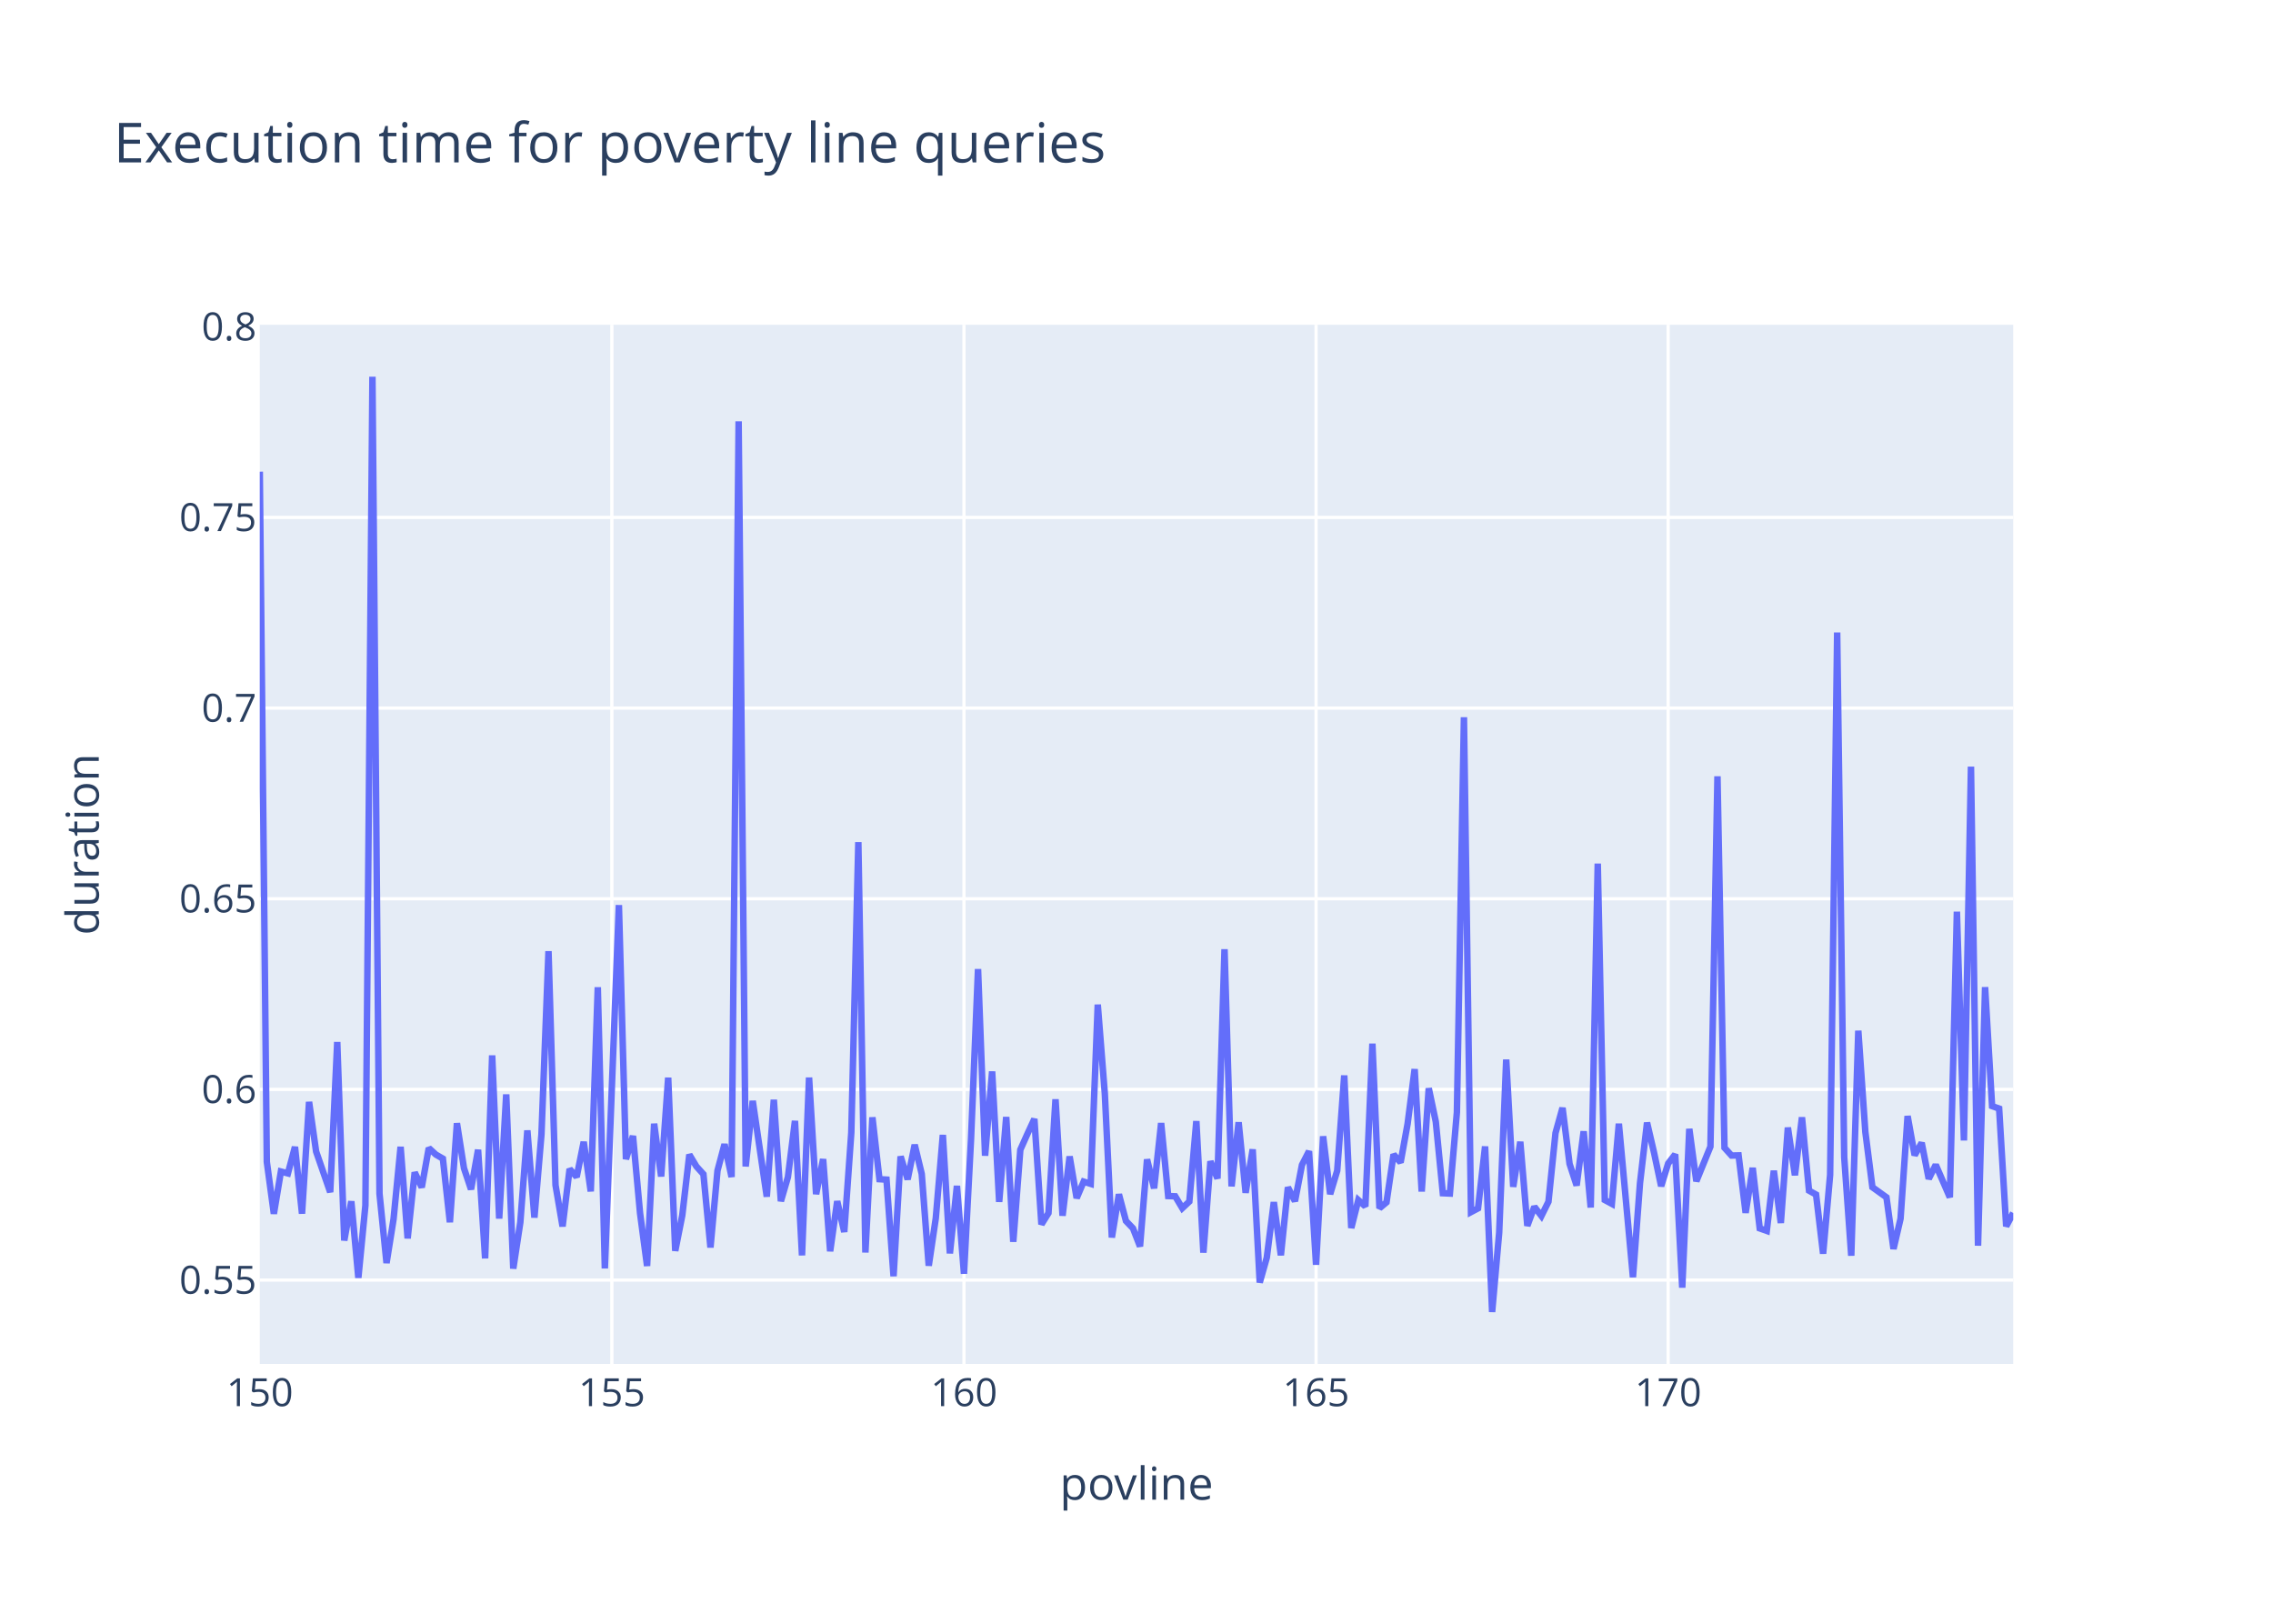
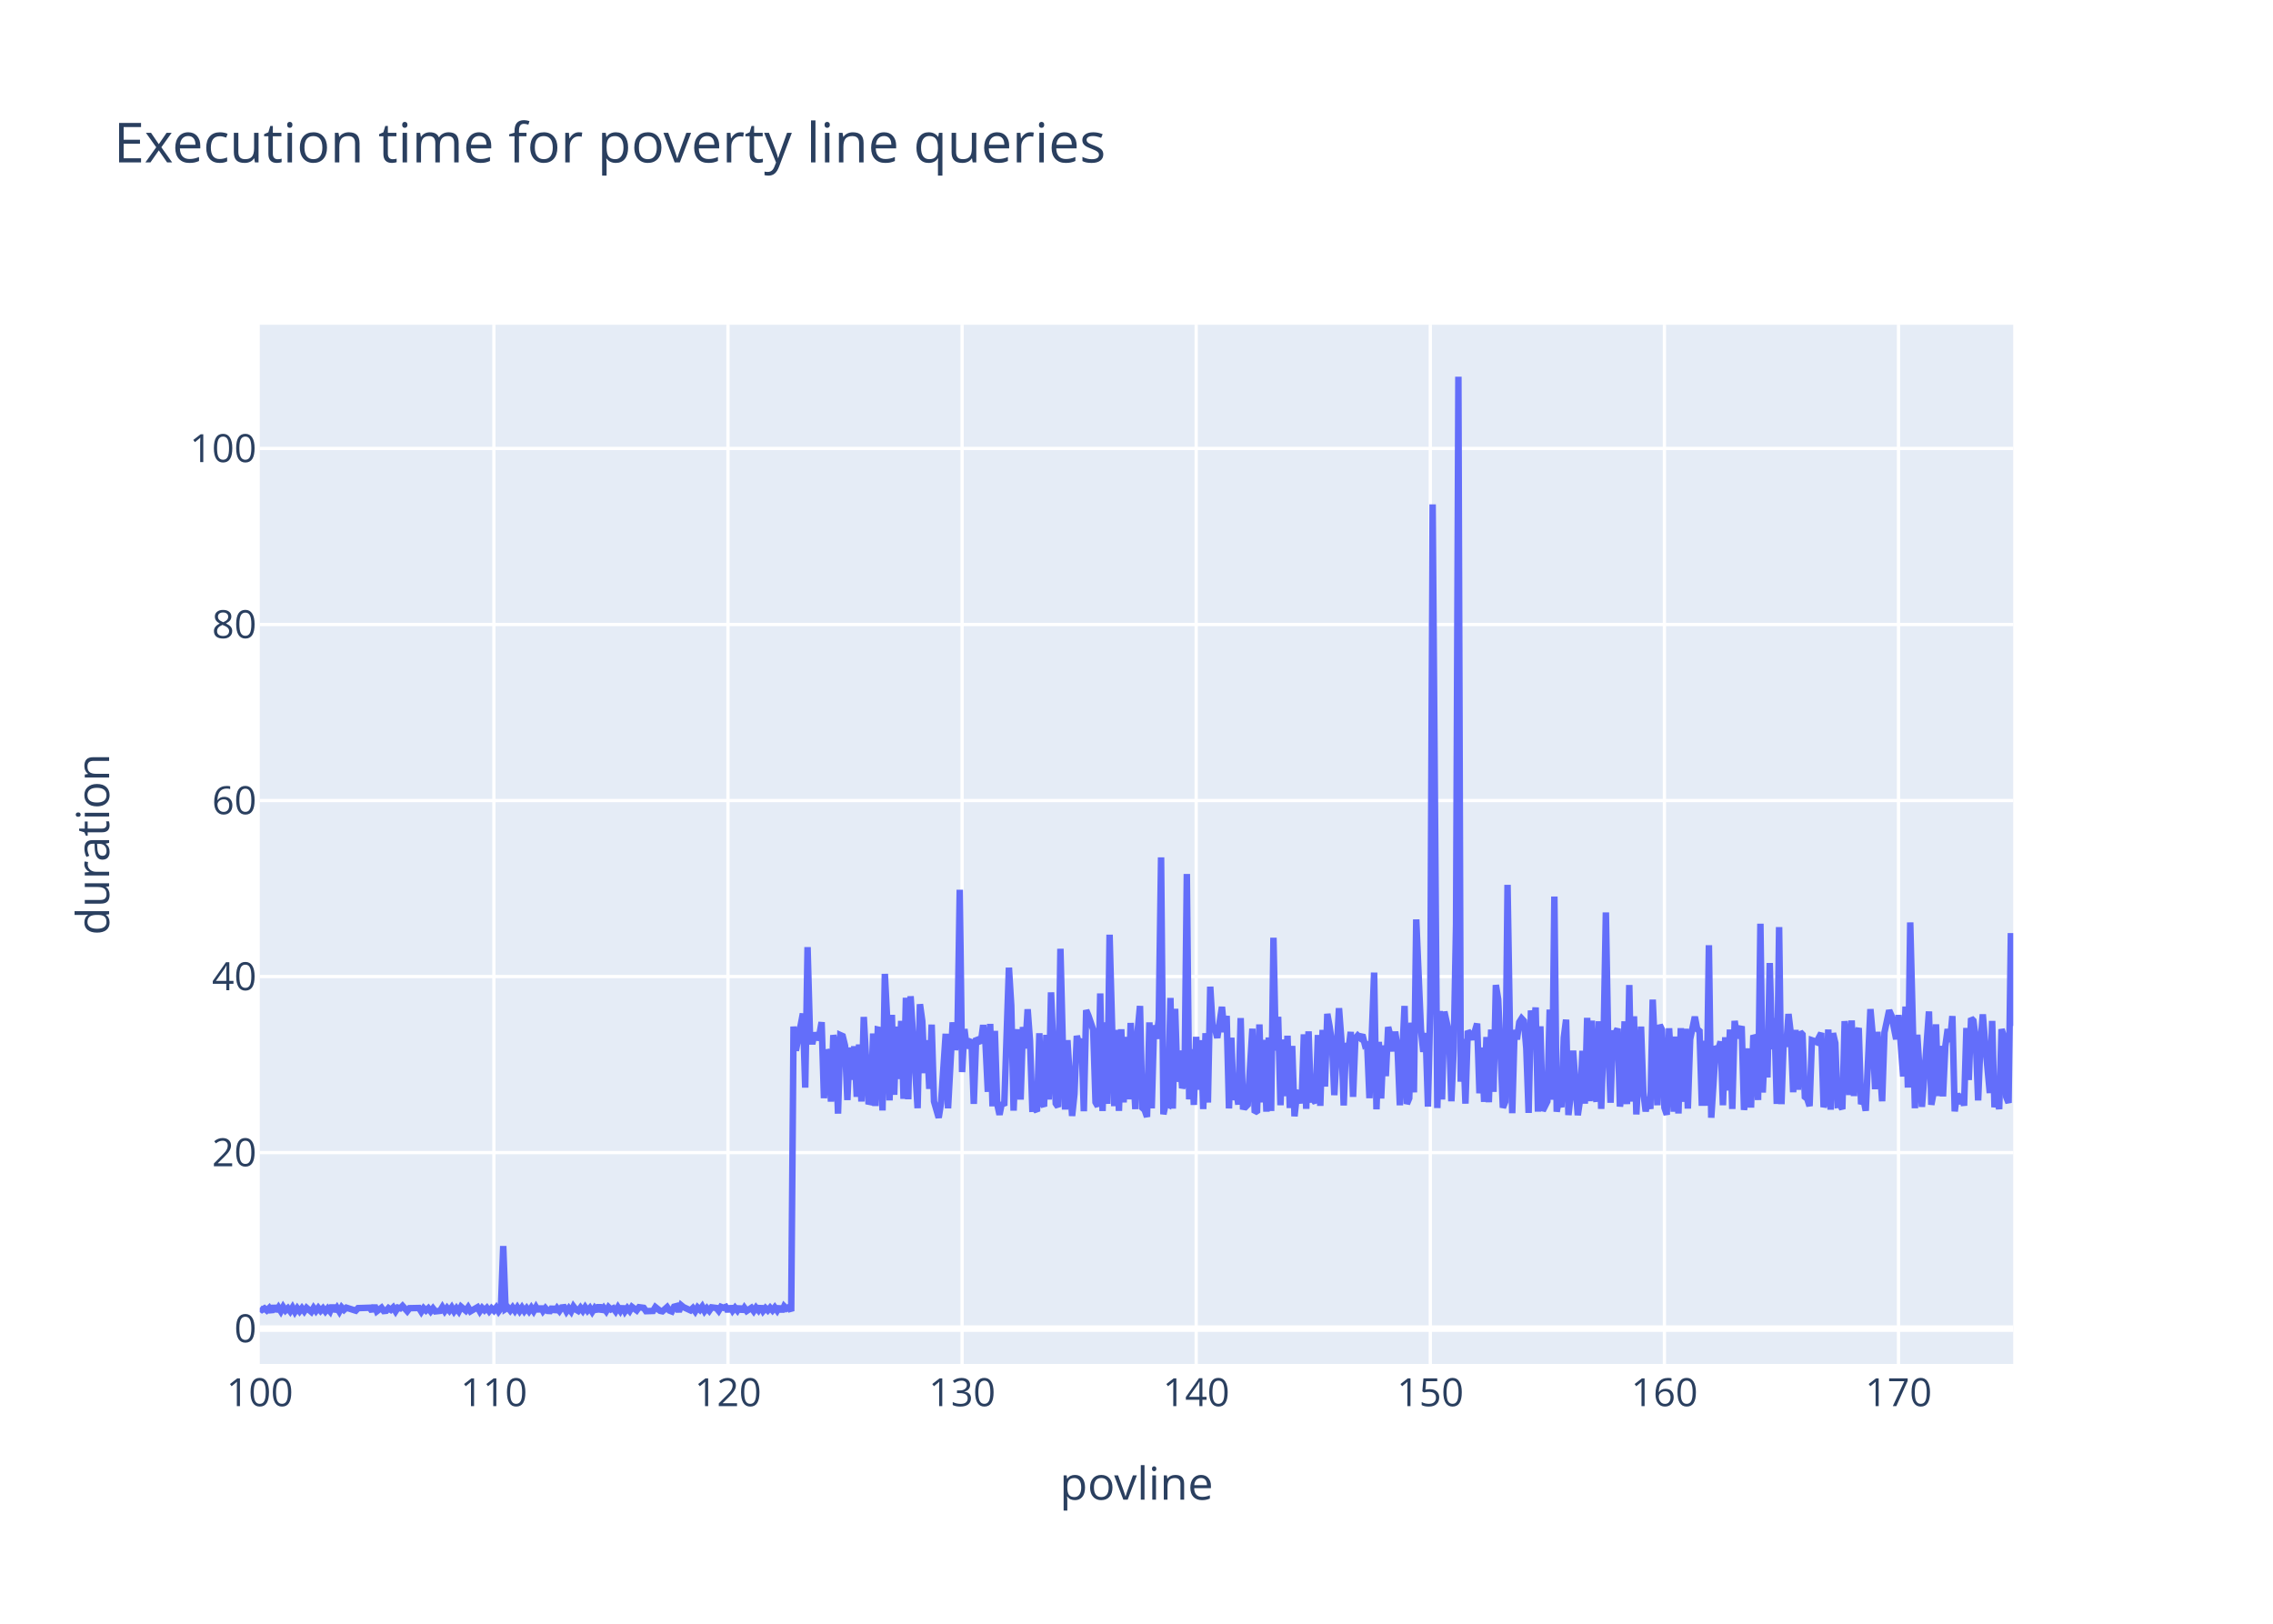
<svg xmlns="http://www.w3.org/2000/svg" class="main-svg" width="700" height="500" style="" viewBox="0 0 700 500">
  <rect x="0" y="0" width="700" height="500" style="fill: rgb(255, 255, 255); fill-opacity: 1;" />
-   <defs id="defs-0f720d">
+   <defs id="defs-51b3cf">
    <g class="clips">
-       <clipPath id="clip0f720dxyplot" class="plotclip">
+       <clipPath id="clip51b3cfxyplot" class="plotclip">
        <rect width="540" height="320" />
      </clipPath>
-       <clipPath class="axesclip" id="clip0f720dx">
+       <clipPath class="axesclip" id="clip51b3cfx">
        <rect x="80" y="0" width="540" height="500" />
      </clipPath>
-       <clipPath class="axesclip" id="clip0f720dy">
+       <clipPath class="axesclip" id="clip51b3cfy">
        <rect x="0" y="100" width="700" height="320" />
      </clipPath>
-       <clipPath class="axesclip" id="clip0f720dxy">
+       <clipPath class="axesclip" id="clip51b3cfxy">
        <rect x="80" y="100" width="540" height="320" />
      </clipPath>
    </g>
    <g class="gradients" />
    <g class="patterns" />
  </defs>
  <g class="bglayer">
    <rect class="bg" x="80" y="100" width="540" height="320" style="fill: rgb(229, 236, 246); fill-opacity: 1; stroke-width: 0;" />
  </g>
  <g class="layer-below">
    <g class="imagelayer" />
    <g class="shapelayer" />
  </g>
  <g class="cartesianlayer">
    <g class="subplot xy">
      <g class="layer-subplot">
        <g class="shapelayer" />
        <g class="imagelayer" />
      </g>
      <g class="minor-gridlayer">
        <g class="x" />
        <g class="y" />
      </g>
      <g class="gridlayer">
        <g class="x">
-           <path class="xgrid crisp" transform="translate(188.43,0)" d="M0,100v320" style="stroke: rgb(255, 255, 255); stroke-opacity: 1; stroke-width: 1px;" />
-           <path class="xgrid crisp" transform="translate(296.87,0)" d="M0,100v320" style="stroke: rgb(255, 255, 255); stroke-opacity: 1; stroke-width: 1px;" />
-           <path class="xgrid crisp" transform="translate(405.3,0)" d="M0,100v320" style="stroke: rgb(255, 255, 255); stroke-opacity: 1; stroke-width: 1px;" />
-           <path class="xgrid crisp" transform="translate(513.73,0)" d="M0,100v320" style="stroke: rgb(255, 255, 255); stroke-opacity: 1; stroke-width: 1px;" />
+           <path class="xgrid crisp" transform="translate(152.1,0)" d="M0,100v320" style="stroke: rgb(255, 255, 255); stroke-opacity: 1; stroke-width: 1px;" />
+           <path class="xgrid crisp" transform="translate(224.19,0)" d="M0,100v320" style="stroke: rgb(255, 255, 255); stroke-opacity: 1; stroke-width: 1px;" />
+           <path class="xgrid crisp" transform="translate(296.29,0)" d="M0,100v320" style="stroke: rgb(255, 255, 255); stroke-opacity: 1; stroke-width: 1px;" />
+           <path class="xgrid crisp" transform="translate(368.38,0)" d="M0,100v320" style="stroke: rgb(255, 255, 255); stroke-opacity: 1; stroke-width: 1px;" />
+           <path class="xgrid crisp" transform="translate(440.48,0)" d="M0,100v320" style="stroke: rgb(255, 255, 255); stroke-opacity: 1; stroke-width: 1px;" />
+           <path class="xgrid crisp" transform="translate(512.58,0)" d="M0,100v320" style="stroke: rgb(255, 255, 255); stroke-opacity: 1; stroke-width: 1px;" />
+           <path class="xgrid crisp" transform="translate(584.67,0)" d="M0,100v320" style="stroke: rgb(255, 255, 255); stroke-opacity: 1; stroke-width: 1px;" />
        </g>
        <g class="y">
-           <path class="ygrid crisp" transform="translate(0,394.17)" d="M80,0h540" style="stroke: rgb(255, 255, 255); stroke-opacity: 1; stroke-width: 1px;" />
-           <path class="ygrid crisp" transform="translate(0,335.46)" d="M80,0h540" style="stroke: rgb(255, 255, 255); stroke-opacity: 1; stroke-width: 1px;" />
-           <path class="ygrid crisp" transform="translate(0,276.75)" d="M80,0h540" style="stroke: rgb(255, 255, 255); stroke-opacity: 1; stroke-width: 1px;" />
-           <path class="ygrid crisp" transform="translate(0,218.04)" d="M80,0h540" style="stroke: rgb(255, 255, 255); stroke-opacity: 1; stroke-width: 1px;" />
-           <path class="ygrid crisp" transform="translate(0,159.33)" d="M80,0h540" style="stroke: rgb(255, 255, 255); stroke-opacity: 1; stroke-width: 1px;" />
+           <path class="ygrid crisp" transform="translate(0,354.92)" d="M80,0h540" style="stroke: rgb(255, 255, 255); stroke-opacity: 1; stroke-width: 1px;" />
+           <path class="ygrid crisp" transform="translate(0,300.71)" d="M80,0h540" style="stroke: rgb(255, 255, 255); stroke-opacity: 1; stroke-width: 1px;" />
+           <path class="ygrid crisp" transform="translate(0,246.51)" d="M80,0h540" style="stroke: rgb(255, 255, 255); stroke-opacity: 1; stroke-width: 1px;" />
+           <path class="ygrid crisp" transform="translate(0,192.3)" d="M80,0h540" style="stroke: rgb(255, 255, 255); stroke-opacity: 1; stroke-width: 1px;" />
+           <path class="ygrid crisp" transform="translate(0,138.09)" d="M80,0h540" style="stroke: rgb(255, 255, 255); stroke-opacity: 1; stroke-width: 1px;" />
        </g>
      </g>
-       <g class="zerolinelayer" />
+       <g class="zerolinelayer">
+         <path class="yzl zl crisp" transform="translate(0,409.12)" d="M80,0h540" style="stroke: rgb(255, 255, 255); stroke-opacity: 1; stroke-width: 2px;" />
+       </g>
      <path class="xlines-below" />
      <path class="ylines-below" />
      <g class="overlines-below" />
      <g class="xaxislayer-below" />
      <g class="yaxislayer-below" />
      <g class="overaxes-below" />
-       <g class="plot" transform="translate(80,100)" clip-path="url(#clip0f720dxyplot)">
+       <g class="plot" transform="translate(80,100)" clip-path="url(#clip51b3cfxyplot)">
        <g class="scatterlayer mlayer">
-           <g class="trace scatter trace261585" style="stroke-miterlimit: 2; opacity: 1;">
+           <g class="trace scatter traceca1a7f" style="stroke-miterlimit: 2; opacity: 1;">
            <g class="fills" />
            <g class="errorbars" />
            <g class="lines">
-               <path class="js-line" d="M0,45.24L2.17,257.77L4.34,273.76L6.51,260.75L8.67,261.32L10.84,253.16L13.01,273.72L15.18,239.31L17.35,254.59L21.69,267.11L23.86,220.86L26.02,281.99L28.19,269.92L30.36,293.47L32.53,271.18L34.7,16L36.87,267.55L39.04,288.93L41.2,275.4L43.37,253.14L45.54,281.34L47.71,261.01L49.88,265.62L52.05,253.52L54.22,255.52L56.39,256.78L58.55,276.37L60.72,245.87L62.89,259.73L65.06,266.23L67.23,254.04L69.4,287.49L71.57,224.99L73.73,275.24L75.9,237L78.07,290.65L80.24,276.39L82.41,248.09L84.58,274.94L86.75,249.3L88.92,192.9L91.08,264.94L93.25,277.65L95.42,259.97L97.59,262.42L99.76,251.61L101.93,266.87L104.1,204L106.27,290.59L110.6,178.7L112.77,256.94L114.94,249.79L117.11,273.55L119.28,289.83L121.45,246.02L123.61,262.28L125.78,231.84L127.95,285.18L130.12,274.21L132.29,255.54L134.46,259.17L136.63,261.57L138.8,284.14L140.96,260.48L143.13,252.34L145.3,262.44L147.47,29.74L149.64,259.19L151.81,239L156.14,268.49L158.31,238.64L160.48,269.89L162.65,262.46L164.82,245.15L166.99,286.57L169.16,231.81L171.33,267.72L173.49,256.93L175.66,285.3L177.83,269.89L180,279.36L182.17,248.76L184.34,159.32L186.51,285.69L188.67,244.06L190.84,263.11L193.01,263.24L195.18,292.99L197.35,256.09L199.52,263.17L201.69,252.51L203.86,261.49L206.02,289.75L208.19,275.1L210.36,249.48L212.53,285.96L214.7,265.16L216.87,292.22L219.04,250.8L221.2,198.4L223.37,255.88L225.54,229.93L227.71,270.1L229.88,243.95L232.05,282.39L234.22,254.05L236.39,249.2L238.55,244.55L240.72,277.02L242.89,273.55L245.06,238.51L247.23,274.36L249.4,256.1L251.57,268.93L253.73,263.86L255.9,264.54L258.07,209.35L260.24,236.73L262.41,281.06L264.58,267.76L266.75,275.97L268.92,278.24L271.08,283.81L273.25,257.01L275.42,265.92L277.59,245.83L279.76,268.3L281.93,268.38L284.1,272.03L286.27,269.99L288.43,245.22L290.6,285.73L292.77,257.6L294.94,262.91L297.11,192.3L299.28,265.32L301.45,245.58L303.61,267.3L305.78,253.92L307.95,294.93L310.12,287.28L312.29,270.17L314.46,286.54L316.63,265.61L318.8,269.89L320.96,258.71L323.13,254.48L325.3,289.46L327.47,249.9L329.64,267.71L331.81,260.49L333.98,231.16L336.14,278.14L338.31,269.53L340.48,271.49L342.65,221.37L344.82,272.05L346.99,270.23L349.16,255.49L351.33,257.95L353.49,246.06L355.66,229.22L357.83,266.91L360,235.11L362.17,245.4L364.34,267.43L366.51,267.53L368.67,242.53L370.84,120.86L373.01,273.24L375.18,272.09L377.35,253.02L379.52,304L381.69,279.61L383.86,226.27L386.02,265.46L388.19,251.58L390.36,277.46L392.53,271.59L394.7,274.42L396.87,270.04L399.04,248.89L401.2,241.14L403.37,258.39L405.54,265.04L407.71,248.37L409.88,271.83L412.05,165.92L414.22,269.52L416.39,270.69L418.55,246.02L422.89,293.29L425.06,264.32L427.23,245.69L429.4,255.02L431.57,265.25L433.73,258.27L435.9,255.46L438.07,296.51L440.24,247.61L442.41,263.74L446.75,253.07L448.92,139.04L451.08,253.43L453.25,255.83L455.42,255.78L457.59,273.47L459.76,259.62L461.93,278.25L464.1,279.02L466.27,260.5L468.43,276.59L470.6,247.21L472.77,261.9L474.94,244.06L477.11,266.63L479.28,267.84L481.45,286.05L483.61,261.75L485.78,94.76L487.95,256.35L490.12,286.67L492.29,217.38L494.46,248.59L496.63,265.58L500.96,268.69L503.13,284.58L505.3,275.26L507.47,243.66L509.64,255.74L511.81,251.91L513.98,263L516.14,258.68L520.48,268.69L522.65,180.73L524.82,251.19L526.99,136.08L529.16,283.59L531.33,203.97L533.49,240.6L535.66,241.37L537.83,277.61L540,273.51" style="vector-effect: non-scaling-stroke; fill: none; stroke: rgb(99, 110, 250); stroke-opacity: 1; stroke-width: 2px; opacity: 1;" />
+               <path class="js-line" d="M0,302.8L0.72,303.34L1.44,302.89L2.16,303.51L2.88,302.81L3.6,304L4.33,302.1L5.05,303.74L5.77,302.63L6.49,303.77L7.21,302.44L7.93,303.51L8.65,302.84L9.37,303.79L10.09,302.63L10.81,303.95L11.54,302.84L12.26,303.78L12.98,302.84L13.7,303.78L14.42,302.73L15.86,303.94L16.58,302.74L17.3,303.69L18.02,302.74L18.74,303.63L19.47,302.87L20.19,303.81L20.91,302.92L21.63,303.78L22.35,301.96L23.07,303.78L23.79,302.72L24.51,303.87L25.23,302.57L25.95,303.34L26.68,302.68L29.56,303.59L30.28,302.81L33.89,302.69L34.61,303.75L35.33,301.98L36.05,303.78L37.49,302.69L38.21,303.71L38.93,303.64L39.65,302.81L40.37,303.32L41.09,302.62L41.82,303.78L42.54,302.66L43.26,302.87L43.98,302.14L45.42,303.75L46.14,302.83L49.03,302.77L49.75,303.92L50.47,302.84L51.19,303.54L51.91,302.87L52.63,303.8L53.35,302.9L54.07,303.81L55.51,303.66L56.23,302.51L56.96,303.72L57.68,302.74L58.4,303.58L59.12,302.58L59.84,303.81L60.56,302.85L61.28,303.8L62,302.38L63.44,303.6L64.17,302.58L64.89,303.79L65.61,303.37L67.05,302.54L67.77,303.79L68.49,302.75L69.21,303.47L69.93,302.76L70.65,303.75L71.38,302.87L72.1,303.57L72.82,302.65L73.54,303.81L74.26,302.84L74.98,283.7L75.7,303.08L76.42,302.63L77.14,303.53L77.86,302.6L78.58,303.64L79.31,302.58L80.03,303.7L80.75,302.64L81.47,303.73L82.19,302.82L82.91,303.76L83.63,302.68L84.35,303.75L85.07,302.51L85.79,303.72L86.52,302.39L87.24,303.7L87.96,302.82L88.68,303.67L89.4,303.71L90.12,302.46L90.84,303.91L91.56,302.82L92.28,303.68L93,302.61L93.72,302.53L94.45,303.86L95.17,302.87L95.89,303.83L96.61,302.3L97.33,303.24L98.05,303.67L98.77,302.7L99.49,303.65L100.21,302.54L100.93,303.58L101.66,302.78L102.38,303.94L103.1,302.84L103.82,303.8L104.54,301.87L105.26,303.87L105.98,302.8L106.7,303.76L107.42,302.52L108.14,303.2L108.87,302.85L109.59,303.8L110.31,302.56L111.03,303.64L111.75,302.31L112.47,303.81L113.19,302.81L113.91,303.66L114.63,302.43L116.07,303.51L116.8,302.53L118.24,302.72L118.96,303.75L121.12,303.68L121.84,302.5L123.28,303.64L124.01,303.79L125.45,302.51L126.17,303.56L126.89,303.84L127.61,302.37L128.33,302.18L129.05,303.87L129.77,301.92L130.49,302.51L132.66,303.51L133.38,302.81L134.1,303.81L134.82,302.61L135.54,303.31L136.26,302.34L136.98,303.72L137.7,302.83L138.42,303.63L139.15,302.58L140.59,302.76L141.31,303.63L142.03,302.42L142.75,302.7L143.47,302.44L144.19,303.79L144.91,302.28L145.63,303.58L146.36,302.68L147.08,303.54L147.8,302.39L148.52,303.83L149.24,302.7L149.96,303.68L151.4,302.73L152.12,303.72L152.84,302.65L153.56,303.48L154.29,302.3L155.01,303.68L155.73,302.8L156.45,303.51L157.17,302.69L157.89,303.49L158.61,302.59L159.33,303.56L160.05,302.34L160.77,303.84L161.5,302.24L162.22,302.95L162.94,302.51L163.66,303.74L164.38,216.11L165.1,223.54L167.26,212.1L167.98,234.91L168.7,191.65L169.43,218.04L170.15,221.49L170.87,218L171.59,220.15L172.31,218.8L173.03,214.76L173.75,238.17L174.47,223.28L175.19,224.93L175.91,239.22L176.64,218.75L177.36,222.27L178.08,242.92L178.8,218.73L179.52,219.05L180.24,222L180.96,238.74L181.68,222.56L182.4,232.49L183.12,222.17L183.85,237.75L184.57,221.64L185.29,239.19L186.01,213.15L187.45,239.23L188.17,239.37L188.89,218.25L189.61,240.58L190.33,217.04L191.05,217.2L191.78,241.95L192.5,199.89L193.22,213.89L193.94,238.84L194.66,212.51L195.38,237.12L196.1,216.13L196.82,232.26L197.54,214.36L198.26,238.36L198.99,207.24L199.71,238.49L200.43,206.77L202.59,241.24L203.31,209.23L204.03,214.42L204.75,230.46L205.47,220.32L206.19,235.3L206.92,215.51L207.64,239.18L209.08,244.17L209.8,239.68L211.24,218.33L211.96,241.28L213.4,214.81L214.13,223.32L214.85,218.73L215.57,173.98L216.29,230.12L217.01,216.88L217.73,222.75L218.45,221L219.17,220.25L219.89,239.93L220.61,219.69L221.34,220.45L222.06,221.12L222.78,215.65L223.5,221.45L224.22,236.21L224.94,215.29L225.66,240.67L226.38,217.43L227.1,239.93L227.82,243.26L228.54,239.57L229.27,240.45L229.99,219.12L230.71,197.98L231.43,209.65L232.15,242L232.87,223.02L233.59,216.98L234.31,238.6L235.03,216.25L235.75,222.85L236.48,210.78L237.2,220.47L237.92,241.42L238.64,241.38L239.36,242.22L240.08,218.17L240.8,239.53L241.52,240.71L242.24,218.67L242.96,238.58L243.68,205.58L245.13,239.79L245.85,240.84L246.57,192.16L247.29,220.93L248.01,241.65L248.73,220.3L250.17,243.63L250.89,236.87L251.62,218.98L252.34,221.58L253.06,219.93L253.78,242.19L254.5,211.07L255.22,212.81L256.66,217.07L257.38,239.42L258.1,240.69L258.83,205.92L259.55,242.12L260.27,214.8L260.99,239.91L261.71,187.82L263.15,240.62L263.87,217.14L264.59,242.08L265.31,216.93L266.03,239.48L266.76,219.29L267.48,238.52L268.2,215L269.64,241.53L270.36,217.41L271.08,209.77L271.8,241.13L272.52,241.8L273.24,243.92L273.97,214.82L274.69,241.3L275.41,215.72L276.13,219.86L276.85,213.95L277.57,164.02L278.29,243.12L279.01,239.74L279.73,240.11L280.45,207.3L281.17,241.37L281.9,210.64L282.62,233.12L283.34,223.5L284.06,235.08L284.78,233.12L285.5,169.12L286.22,238.53L286.94,223.08L287.66,240.23L288.38,219.27L289.11,235.56L289.83,220.33L290.55,241.51L291.27,218.14L291.99,239.51L292.71,203.83L293.43,215.94L294.15,216.59L294.87,219.59L296.32,210.05L297.04,217.84L297.76,212.82L298.48,241.32L299.2,219.53L299.92,238.73L300.64,234.96L301.36,240.13L302.08,213.5L302.8,240.8L303.52,240.92L304.25,240.17L305.69,216.77L306.41,242.57L307.13,242.1L307.85,215.46L308.57,239.48L309.29,220.2L310.01,242.31L310.73,219.47L311.46,242.1L312.18,188.75L312.9,223.51L313.62,213.1L314.34,240.33L315.06,220.09L315.78,237.54L316.5,218.93L317.22,241.19L317.94,222.07L318.66,243.74L319.39,236.97L320.11,235.97L320.83,239.76L321.55,218.51L322.27,241.43L322.99,217.59L323.71,238.59L324.43,238.54L325.15,239.62L325.87,218.71L326.6,240.53L327.32,217.14L328.04,234.58L328.76,212.2L329.48,216.14L330.2,221.21L330.92,237.23L332.36,210.45L333.08,219.99L333.81,240.4L334.53,221.2L335.25,223.72L335.97,217.75L336.69,237.76L337.41,219.72L338.13,218.88L338.85,219.57L339.57,218.66L340.29,221.52L341.01,220.92L341.74,238.16L343.18,199.49L343.9,241.59L344.62,220.83L345.34,238.25L346.06,221.92L346.78,231.37L347.5,216.26L348.22,219.14L348.95,223.72L349.67,217.68L350.39,222.8L351.11,240.34L352.55,209.76L353.27,239.92L353.99,238.18L354.71,214.91L355.43,236.38L356.15,183.12L357.6,217.08L358.32,223.9L359.04,218.1L359.76,240.75L360.48,209.22L361.2,55.31L362.64,241.2L363.36,211.32L364.09,238.57L364.81,211.51L366.25,218.12L366.97,239.12L367.69,223.02L368.41,184.74L369.13,16L369.85,233.09L370.57,219.92L371.3,239.84L372.02,217.46L372.74,218.4L373.46,220.08L374.9,215.19L375.62,236.66L376.34,222.57L377.06,239.3L377.78,219.32L378.5,239.41L379.23,217.04L379.95,236.22L380.67,203.32L381.39,207.71L382.83,241.08L383.55,239.28L384.27,172.47L384.99,216.65L385.71,242.79L386.44,217.17L387.16,220.06L387.88,214.76L388.6,213.61L389.32,214.4L390.04,222.84L390.76,242.69L391.48,211.16L392.2,217.69L392.92,210.23L393.64,242.31L394.37,216.03L395.09,242.04L396.53,239.13L397.25,210.89L397.97,238.65L398.69,176.08L399.41,242.33L400.13,238.19L400.85,240.94L401.58,219.58L402.3,213.99L403.02,243.36L403.74,237.02L404.46,223.52L405.9,243.4L406.62,238.54L407.34,223.57L408.06,239.85L408.79,213.43L409.51,239.09L410.23,214.28L410.95,236.18L411.67,239.21L412.39,214.49L413.11,241.45L413.83,220.66L414.55,180.97L415.27,221.18L415.99,239.57L416.72,218.22L417.44,218.25L418.16,216.75L418.88,240.73L419.6,235.77L420.32,214.5L421.04,240L421.76,203.31L422.48,239.23L423.2,212.96L423.93,243.17L425.37,216.13L426.09,236.33L426.81,242.25L427.53,237.79L428.25,241.46L428.97,207.81L430.41,240.34L431.13,215.61L431.86,217.15L432.58,241.08L433.3,243.25L434.02,216.64L435.46,242.32L436.18,219.2L436.9,242.88L437.62,216.6L438.34,239.29L439.07,216.78L439.79,241.36L440.51,219.98L441.95,213.09L442.67,216.89L443.39,217.5L444.11,240.5L444.83,220.48L445.55,240.5L446.28,191.07L447,244.18L448.44,222.15L449.16,223.34L449.88,220.71L450.6,240.33L451.32,219.41L452.04,235.8L452.76,217.03L453.48,241.47L454.21,214.36L454.93,219.65L456.37,216.02L457.09,241.77L457.81,236.64L458.53,222.84L459.25,241.06L459.97,218.81L460.69,220.07L461.42,238.73L462.14,184.43L462.86,236.43L463.58,220.7L464.3,231.78L465.02,196.55L465.74,223.13L466.46,213.49L467.18,239.94L467.9,185.48L468.62,240.01L469.35,219.22L470.07,222.35L470.79,212.24L471.51,218.28L472.23,236.33L472.95,217.13L473.67,235.57L474.39,217.81L475.11,218.55L475.83,237.76L476.56,238.33L477.28,240.59L478,220.32L478.72,220.57L479.44,220.89L480.88,218.1L481.6,240.92L482.32,238.56L483.04,217.02L483.77,241.7L484.49,218.14L485.21,221.19L485.93,240.23L486.65,240.13L487.37,241.51L488.09,214.45L488.81,220.49L489.53,237.2L490.25,214.23L490.97,237.52L491.7,218.91L492.42,216.56L493.14,240.01L493.86,238.26L494.58,242.03L496.02,210.74L496.74,218.89L497.46,235.39L498.18,217.73L499.63,239.11L500.35,217.9L501.79,211.12L502.51,212.76L503.95,220.01L504.67,212.57L506.11,231.48L506.84,209.95L507.56,234.9L508.28,184.04L509.72,241.25L510.44,218.62L511.88,240.83L512.6,231.66L514.05,211.46L514.77,240.19L515.49,236.46L516.21,215.42L516.93,237.51L517.65,222.06L518.37,237.62L519.09,222.17L519.81,216.9L520.53,220.86L521.26,212.88L521.98,242.23L522.7,236.7L523.42,239.93L524.14,236.9L524.86,240.48L525.58,216.55L526.3,232.56L527.02,213.57L527.74,214.29L528.46,220L529.19,238.85L529.91,221.2L530.63,212.35L531.35,221.26L532.79,236.58L533.51,214.37L534.23,240.96L534.95,236.63L535.67,241.54L536.4,216.93L537.12,219.15L537.84,237.76L538.56,239.61L539.28,187.34L540,215.94" style="vector-effect: non-scaling-stroke; fill: none; stroke: rgb(99, 110, 250); stroke-opacity: 1; stroke-width: 2px; opacity: 1;" />
            </g>
            <g class="points" />
            <g class="text" />
          </g>
        </g>
      </g>
      <g class="overplot" />
      <path class="xlines-above crisp" d="M0,0" style="fill: none;" />
      <path class="ylines-above crisp" d="M0,0" style="fill: none;" />
      <g class="overlines-above" />
      <g class="xaxislayer-above">
        <g class="xtick">
-           <text text-anchor="middle" x="0" y="433" transform="translate(80,0)" style="font-family: 'Open Sans', verdana, arial, sans-serif; font-size: 12px; fill: rgb(42, 63, 95); fill-opacity: 1; white-space: pre; opacity: 1;">150</text>
+           <text text-anchor="middle" x="0" y="433" transform="translate(80,0)" style="font-family: 'Open Sans', verdana, arial, sans-serif; font-size: 12px; fill: rgb(42, 63, 95); fill-opacity: 1; white-space: pre; opacity: 1;">100</text>
        </g>
        <g class="xtick">
-           <text text-anchor="middle" x="0" y="433" style="font-family: 'Open Sans', verdana, arial, sans-serif; font-size: 12px; fill: rgb(42, 63, 95); fill-opacity: 1; white-space: pre; opacity: 1;" transform="translate(188.43,0)">155</text>
+           <text text-anchor="middle" x="0" y="433" style="font-family: 'Open Sans', verdana, arial, sans-serif; font-size: 12px; fill: rgb(42, 63, 95); fill-opacity: 1; white-space: pre; opacity: 1;" transform="translate(152.1,0)">110</text>
        </g>
        <g class="xtick">
-           <text text-anchor="middle" x="0" y="433" style="font-family: 'Open Sans', verdana, arial, sans-serif; font-size: 12px; fill: rgb(42, 63, 95); fill-opacity: 1; white-space: pre; opacity: 1;" transform="translate(296.87,0)">160</text>
+           <text text-anchor="middle" x="0" y="433" style="font-family: 'Open Sans', verdana, arial, sans-serif; font-size: 12px; fill: rgb(42, 63, 95); fill-opacity: 1; white-space: pre; opacity: 1;" transform="translate(224.19,0)">120</text>
        </g>
        <g class="xtick">
-           <text text-anchor="middle" x="0" y="433" style="font-family: 'Open Sans', verdana, arial, sans-serif; font-size: 12px; fill: rgb(42, 63, 95); fill-opacity: 1; white-space: pre; opacity: 1;" transform="translate(405.3,0)">165</text>
+           <text text-anchor="middle" x="0" y="433" style="font-family: 'Open Sans', verdana, arial, sans-serif; font-size: 12px; fill: rgb(42, 63, 95); fill-opacity: 1; white-space: pre; opacity: 1;" transform="translate(296.29,0)">130</text>
        </g>
        <g class="xtick">
-           <text text-anchor="middle" x="0" y="433" style="font-family: 'Open Sans', verdana, arial, sans-serif; font-size: 12px; fill: rgb(42, 63, 95); fill-opacity: 1; white-space: pre; opacity: 1;" transform="translate(513.73,0)">170</text>
+           <text text-anchor="middle" x="0" y="433" style="font-family: 'Open Sans', verdana, arial, sans-serif; font-size: 12px; fill: rgb(42, 63, 95); fill-opacity: 1; white-space: pre; opacity: 1;" transform="translate(368.38,0)">140</text>
+         </g>
+         <g class="xtick">
+           <text text-anchor="middle" x="0" y="433" style="font-family: 'Open Sans', verdana, arial, sans-serif; font-size: 12px; fill: rgb(42, 63, 95); fill-opacity: 1; white-space: pre; opacity: 1;" transform="translate(440.48,0)">150</text>
+         </g>
+         <g class="xtick">
+           <text text-anchor="middle" x="0" y="433" style="font-family: 'Open Sans', verdana, arial, sans-serif; font-size: 12px; fill: rgb(42, 63, 95); fill-opacity: 1; white-space: pre; opacity: 1;" transform="translate(512.58,0)">160</text>
+         </g>
+         <g class="xtick">
+           <text text-anchor="middle" x="0" y="433" style="font-family: 'Open Sans', verdana, arial, sans-serif; font-size: 12px; fill: rgb(42, 63, 95); fill-opacity: 1; white-space: pre; opacity: 1;" transform="translate(584.67,0)">170</text>
        </g>
      </g>
      <g class="yaxislayer-above">
        <g class="ytick">
-           <text text-anchor="end" x="79" y="4.2" transform="translate(0,394.17)" style="font-family: 'Open Sans', verdana, arial, sans-serif; font-size: 12px; fill: rgb(42, 63, 95); fill-opacity: 1; white-space: pre; opacity: 1;">0.55</text>
+           <text text-anchor="end" x="79" y="4.2" transform="translate(0,409.12)" style="font-family: 'Open Sans', verdana, arial, sans-serif; font-size: 12px; fill: rgb(42, 63, 95); fill-opacity: 1; white-space: pre; opacity: 1;">0</text>
        </g>
        <g class="ytick">
-           <text text-anchor="end" x="79" y="4.2" style="font-family: 'Open Sans', verdana, arial, sans-serif; font-size: 12px; fill: rgb(42, 63, 95); fill-opacity: 1; white-space: pre; opacity: 1;" transform="translate(0,335.46)">0.6</text>
+           <text text-anchor="end" x="79" y="4.2" style="font-family: 'Open Sans', verdana, arial, sans-serif; font-size: 12px; fill: rgb(42, 63, 95); fill-opacity: 1; white-space: pre; opacity: 1;" transform="translate(0,354.92)">20</text>
        </g>
        <g class="ytick">
-           <text text-anchor="end" x="79" y="4.2" style="font-family: 'Open Sans', verdana, arial, sans-serif; font-size: 12px; fill: rgb(42, 63, 95); fill-opacity: 1; white-space: pre; opacity: 1;" transform="translate(0,276.75)">0.65</text>
+           <text text-anchor="end" x="79" y="4.2" style="font-family: 'Open Sans', verdana, arial, sans-serif; font-size: 12px; fill: rgb(42, 63, 95); fill-opacity: 1; white-space: pre; opacity: 1;" transform="translate(0,300.71)">40</text>
        </g>
        <g class="ytick">
-           <text text-anchor="end" x="79" y="4.2" style="font-family: 'Open Sans', verdana, arial, sans-serif; font-size: 12px; fill: rgb(42, 63, 95); fill-opacity: 1; white-space: pre; opacity: 1;" transform="translate(0,218.04)">0.7</text>
+           <text text-anchor="end" x="79" y="4.2" style="font-family: 'Open Sans', verdana, arial, sans-serif; font-size: 12px; fill: rgb(42, 63, 95); fill-opacity: 1; white-space: pre; opacity: 1;" transform="translate(0,246.51)">60</text>
        </g>
        <g class="ytick">
-           <text text-anchor="end" x="79" y="4.2" style="font-family: 'Open Sans', verdana, arial, sans-serif; font-size: 12px; fill: rgb(42, 63, 95); fill-opacity: 1; white-space: pre; opacity: 1;" transform="translate(0,159.33)">0.75</text>
+           <text text-anchor="end" x="79" y="4.2" style="font-family: 'Open Sans', verdana, arial, sans-serif; font-size: 12px; fill: rgb(42, 63, 95); fill-opacity: 1; white-space: pre; opacity: 1;" transform="translate(0,192.3)">80</text>
        </g>
        <g class="ytick">
-           <text text-anchor="end" x="79" y="4.2" style="font-family: 'Open Sans', verdana, arial, sans-serif; font-size: 12px; fill: rgb(42, 63, 95); fill-opacity: 1; white-space: pre; opacity: 1;" transform="translate(0,100.62)">0.8</text>
+           <text text-anchor="end" x="79" y="4.2" style="font-family: 'Open Sans', verdana, arial, sans-serif; font-size: 12px; fill: rgb(42, 63, 95); fill-opacity: 1; white-space: pre; opacity: 1;" transform="translate(0,138.09)">100</text>
        </g>
      </g>
      <g class="overaxes-above" />
    </g>
  </g>
  <g class="polarlayer" />
  <g class="smithlayer" />
  <g class="ternarylayer" />
  <g class="geolayer" />
  <g class="funnelarealayer" />
  <g class="pielayer" />
  <g class="iciclelayer" />
  <g class="treemaplayer" />
  <g class="sunburstlayer" />
  <g class="glimages" />
-   <defs id="topdefs-0f720d">
+   <defs id="topdefs-51b3cf">
    <g class="clips" />
  </defs>
  <g class="layer-above">
    <g class="imagelayer" />
    <g class="shapelayer" />
  </g>
  <g class="infolayer">
    <g class="g-gtitle">
      <text class="gtitle" x="35" y="50" text-anchor="start" dy="0em" style="font-family: 'Open Sans', verdana, arial, sans-serif; font-size: 17px; fill: rgb(42, 63, 95); opacity: 1; font-weight: normal; white-space: pre;">Execution time for poverty line queries</text>
    </g>
    <g class="g-xtitle">
      <text class="xtitle" x="350" y="461.8" text-anchor="middle" style="font-family: 'Open Sans', verdana, arial, sans-serif; font-size: 14px; fill: rgb(42, 63, 95); opacity: 1; font-weight: normal; white-space: pre;">povline</text>
    </g>
    <g class="g-ytitle">
-       <text class="ytitle" transform="rotate(-90,30.41875,260)" x="30.419" y="260" text-anchor="middle" style="font-family: 'Open Sans', verdana, arial, sans-serif; font-size: 14px; fill: rgb(42, 63, 95); opacity: 1; font-weight: normal; white-space: pre;">duration</text>
+       <text class="ytitle" transform="rotate(-90,33.60625,260)" x="33.606" y="260" text-anchor="middle" style="font-family: 'Open Sans', verdana, arial, sans-serif; font-size: 14px; fill: rgb(42, 63, 95); opacity: 1; font-weight: normal; white-space: pre;">duration</text>
    </g>
  </g>
</svg>
